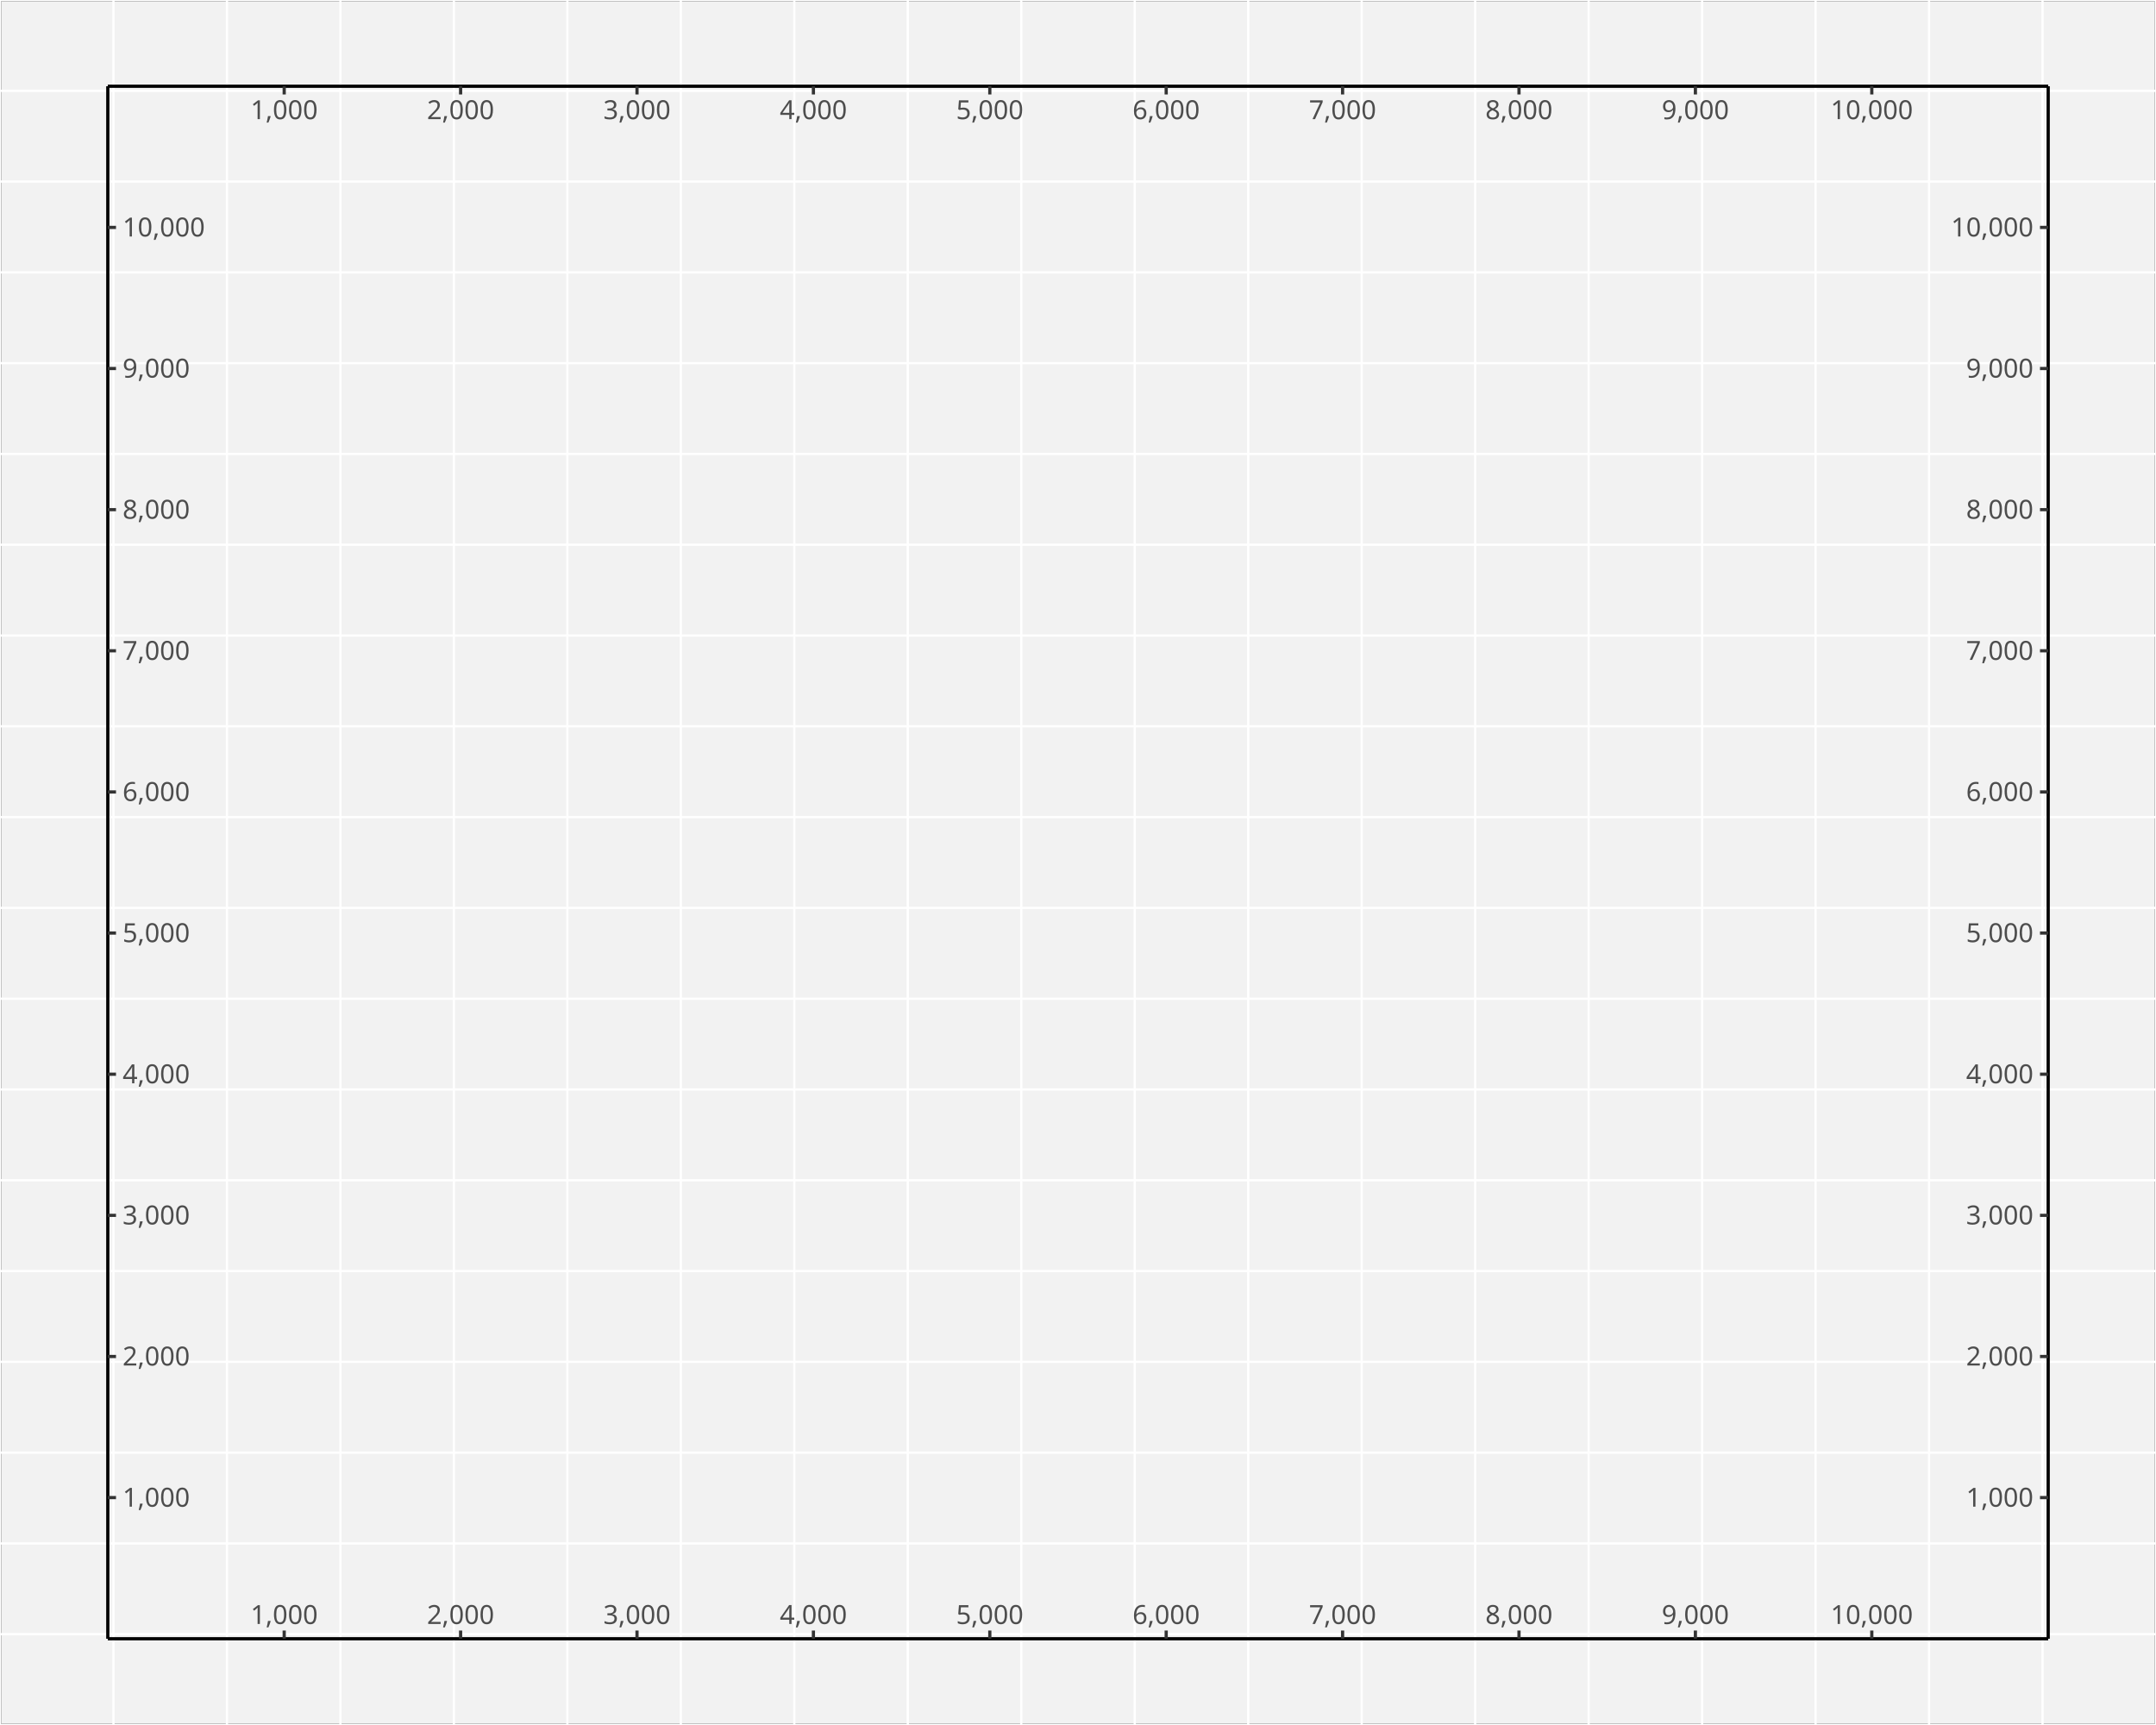
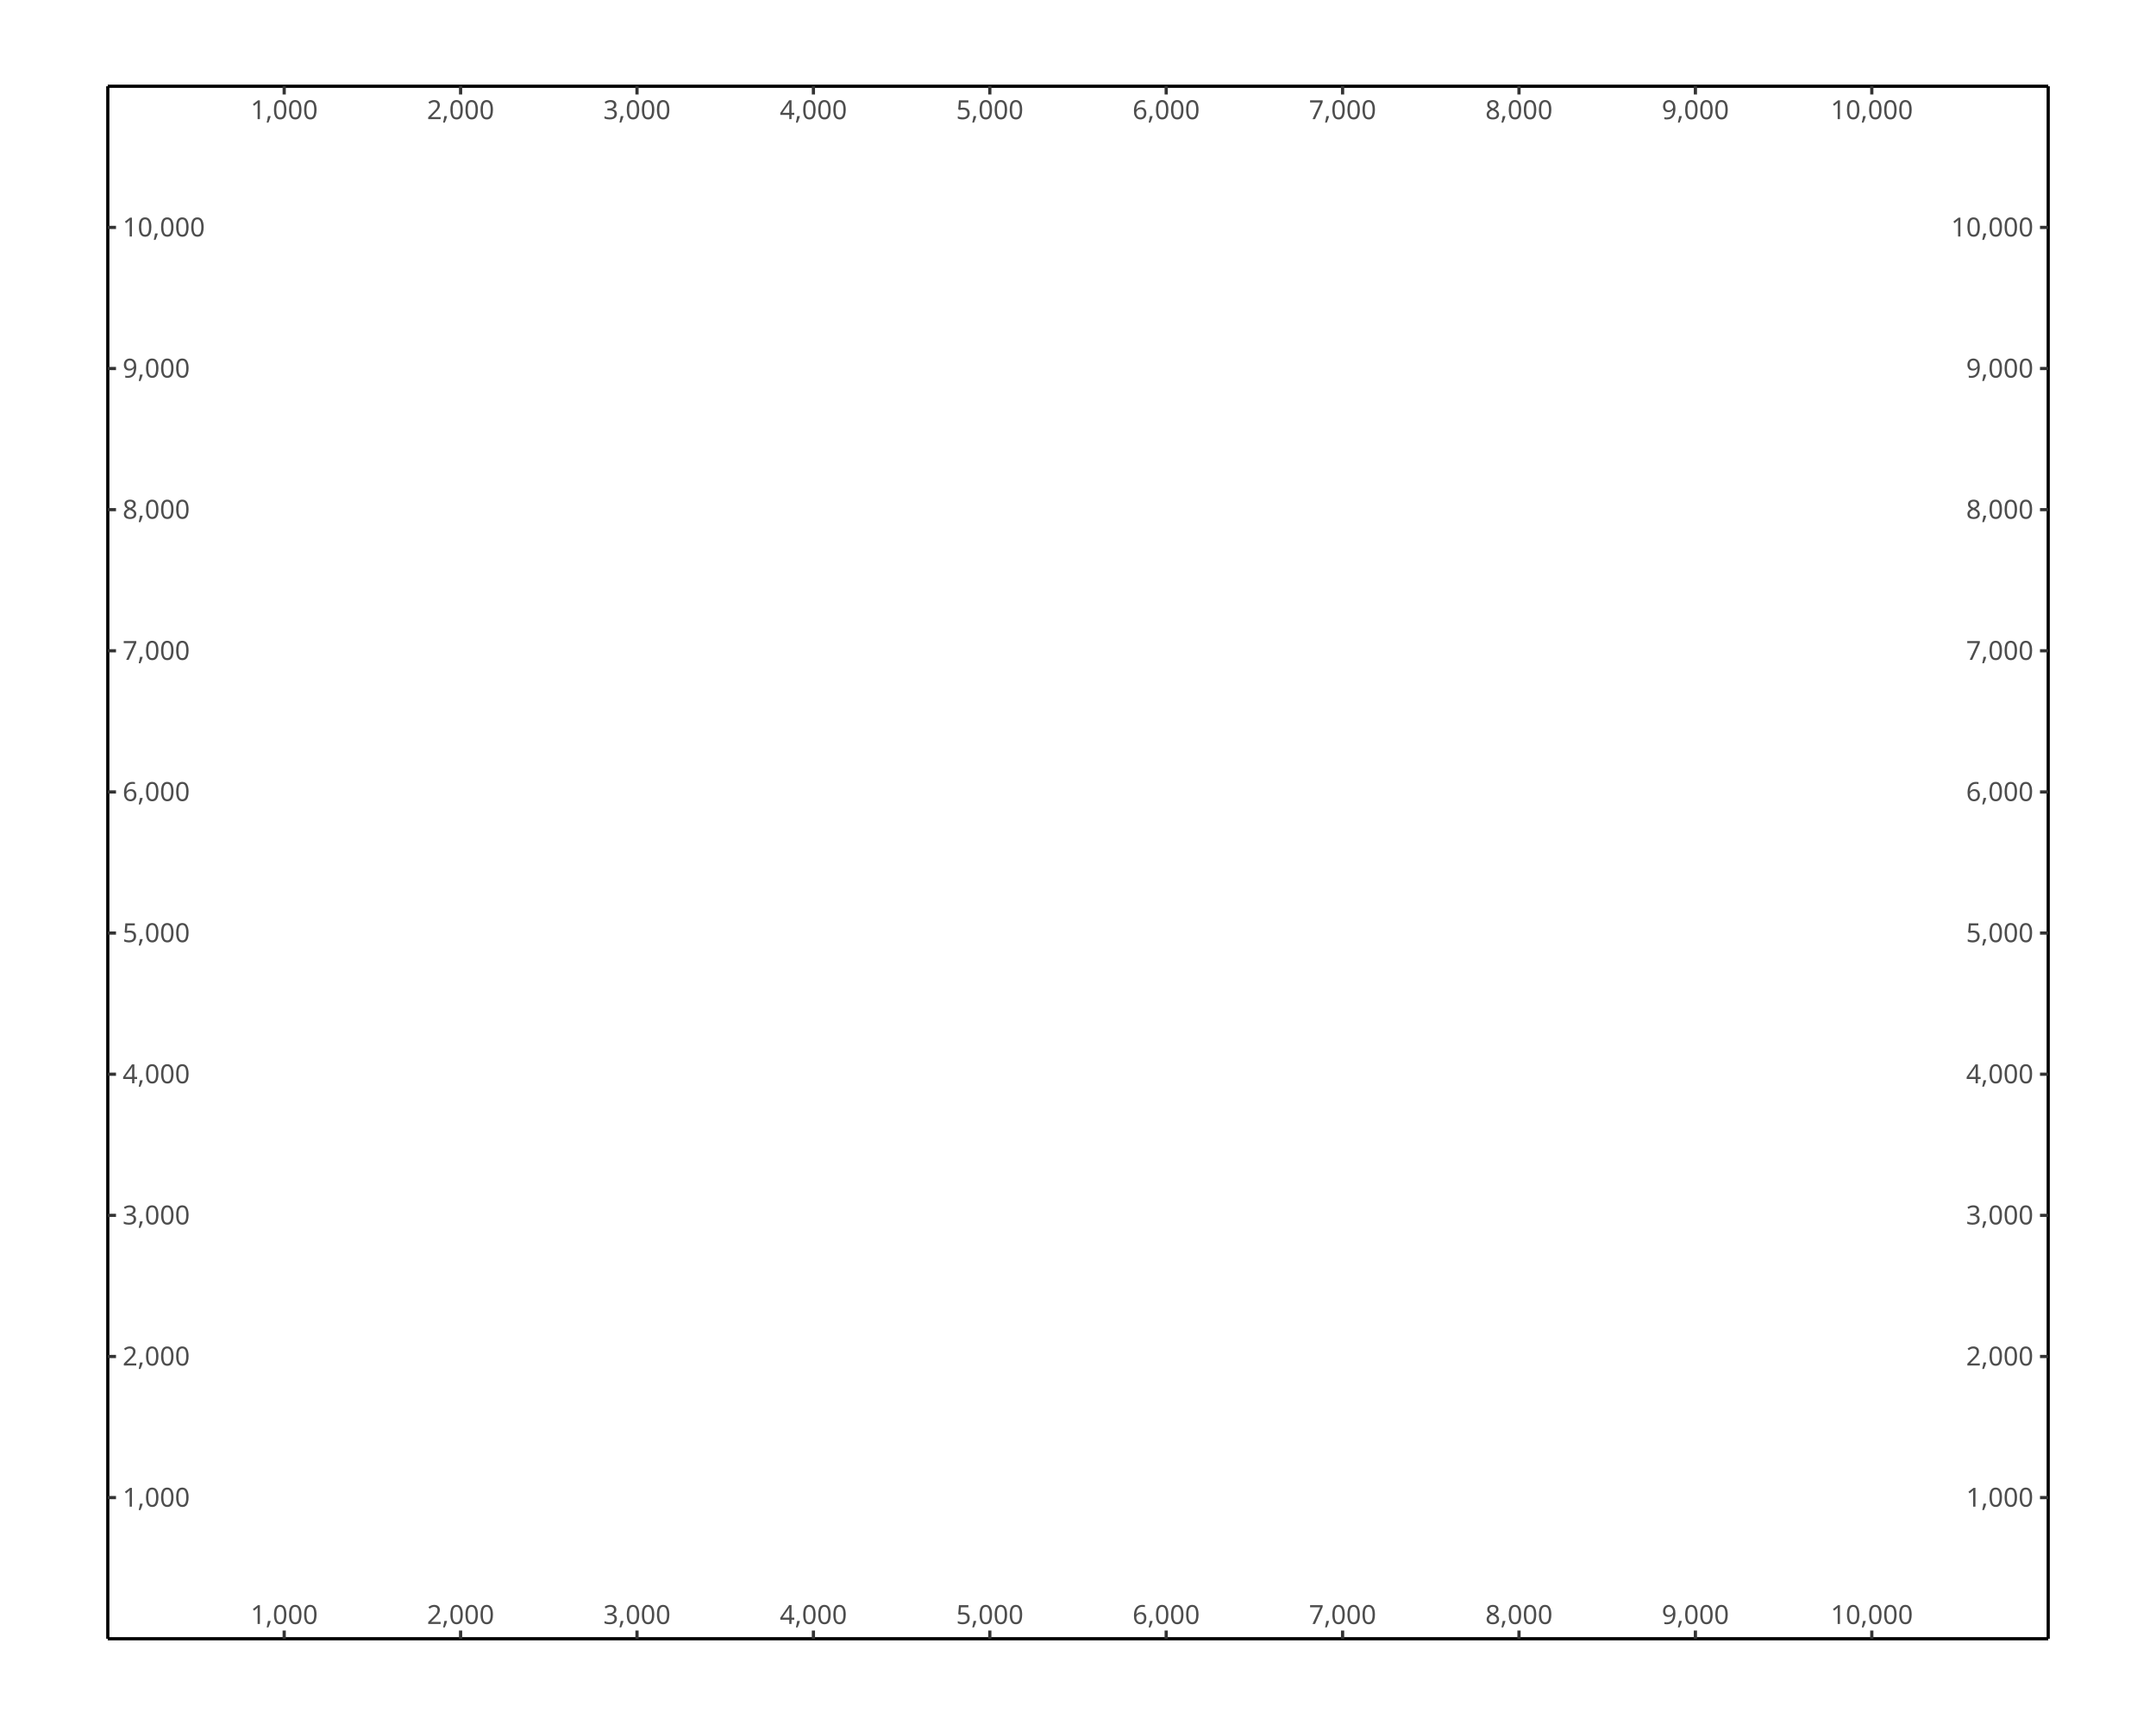
<svg xmlns="http://www.w3.org/2000/svg" class="svglite" data-engine-version="2.0" width="720.00pt" height="576.00pt" viewBox="0 0 720.00 576.00">
  <defs>
    <style type="text/css">
    .svglite line, .svglite polyline, .svglite polygon, .svglite path, .svglite rect, .svglite circle {
      fill: none;
      stroke: #000000;
      stroke-linecap: round;
      stroke-linejoin: round;
      stroke-miterlimit: 10.00;
    }
  </style>
  </defs>
  <rect width="100%" height="100%" style="stroke: none; fill: #FFFFFF;" />
  <defs>
    <clipPath id="cpMC4wMHw3MjAuMDB8MC4wMHw1NzYuMDA=">
      <rect x="0.00" y="0.00" width="720.00" height="576.00" />
    </clipPath>
  </defs>
  <g clip-path="url(#cpMC4wMHw3MjAuMDB8MC4wMHw1NzYuMDA=)">
-     <rect x="0.00" y="0.00" width="720.00" height="576.00" style="stroke-width: 0.75; fill: #F2F2F2;" />
-     <line x1="0.00" y1="576.00" x2="0.00" y2="0.00" style="stroke-width: 0.75; stroke: #FFFFFF;" />
-     <line x1="37.89" y1="576.00" x2="37.89" y2="0.00" style="stroke-width: 0.75; stroke: #FFFFFF;" />
-     <line x1="75.79" y1="576.00" x2="75.79" y2="0.00" style="stroke-width: 0.75; stroke: #FFFFFF;" />
-     <line x1="113.68" y1="576.00" x2="113.68" y2="0.00" style="stroke-width: 0.75; stroke: #FFFFFF;" />
-     <line x1="151.58" y1="576.00" x2="151.58" y2="0.00" style="stroke-width: 0.75; stroke: #FFFFFF;" />
-     <line x1="189.47" y1="576.00" x2="189.47" y2="0.00" style="stroke-width: 0.75; stroke: #FFFFFF;" />
-     <line x1="227.37" y1="576.00" x2="227.37" y2="0.00" style="stroke-width: 0.75; stroke: #FFFFFF;" />
-     <line x1="265.26" y1="576.00" x2="265.26" y2="0.00" style="stroke-width: 0.75; stroke: #FFFFFF;" />
-     <line x1="303.16" y1="576.00" x2="303.16" y2="0.00" style="stroke-width: 0.75; stroke: #FFFFFF;" />
-     <line x1="341.05" y1="576.00" x2="341.05" y2="0.00" style="stroke-width: 0.75; stroke: #FFFFFF;" />
-     <line x1="378.95" y1="576.00" x2="378.95" y2="0.00" style="stroke-width: 0.75; stroke: #FFFFFF;" />
-     <line x1="416.84" y1="576.00" x2="416.84" y2="0.00" style="stroke-width: 0.75; stroke: #FFFFFF;" />
-     <line x1="454.74" y1="576.00" x2="454.74" y2="0.00" style="stroke-width: 0.75; stroke: #FFFFFF;" />
-     <line x1="492.63" y1="576.00" x2="492.63" y2="0.00" style="stroke-width: 0.75; stroke: #FFFFFF;" />
-     <line x1="530.53" y1="576.00" x2="530.53" y2="0.00" style="stroke-width: 0.75; stroke: #FFFFFF;" />
-     <line x1="568.42" y1="576.00" x2="568.42" y2="0.00" style="stroke-width: 0.75; stroke: #FFFFFF;" />
-     <line x1="606.32" y1="576.00" x2="606.32" y2="0.00" style="stroke-width: 0.75; stroke: #FFFFFF;" />
-     <line x1="644.21" y1="576.00" x2="644.21" y2="0.00" style="stroke-width: 0.75; stroke: #FFFFFF;" />
-     <line x1="682.11" y1="576.00" x2="682.11" y2="0.00" style="stroke-width: 0.75; stroke: #FFFFFF;" />
-     <line x1="720.00" y1="576.00" x2="720.00" y2="0.00" style="stroke-width: 0.75; stroke: #FFFFFF;" />
-     <line x1="0.00" y1="576.00" x2="720.00" y2="576.00" style="stroke-width: 0.75; stroke: #FFFFFF;" />
-     <line x1="0.00" y1="545.68" x2="720.00" y2="545.68" style="stroke-width: 0.75; stroke: #FFFFFF;" />
-     <line x1="0.00" y1="515.37" x2="720.00" y2="515.37" style="stroke-width: 0.75; stroke: #FFFFFF;" />
-     <line x1="0.00" y1="485.05" x2="720.00" y2="485.05" style="stroke-width: 0.75; stroke: #FFFFFF;" />
-     <line x1="0.00" y1="454.74" x2="720.00" y2="454.74" style="stroke-width: 0.75; stroke: #FFFFFF;" />
-     <line x1="0.00" y1="424.42" x2="720.00" y2="424.42" style="stroke-width: 0.75; stroke: #FFFFFF;" />
-     <line x1="0.00" y1="394.11" x2="720.00" y2="394.11" style="stroke-width: 0.75; stroke: #FFFFFF;" />
-     <line x1="0.00" y1="363.79" x2="720.00" y2="363.79" style="stroke-width: 0.75; stroke: #FFFFFF;" />
-     <line x1="0.00" y1="333.47" x2="720.00" y2="333.47" style="stroke-width: 0.75; stroke: #FFFFFF;" />
-     <line x1="0.00" y1="303.16" x2="720.00" y2="303.16" style="stroke-width: 0.75; stroke: #FFFFFF;" />
-     <line x1="0.00" y1="272.84" x2="720.00" y2="272.84" style="stroke-width: 0.75; stroke: #FFFFFF;" />
-     <line x1="0.00" y1="242.53" x2="720.00" y2="242.53" style="stroke-width: 0.75; stroke: #FFFFFF;" />
-     <line x1="0.00" y1="212.21" x2="720.00" y2="212.21" style="stroke-width: 0.75; stroke: #FFFFFF;" />
-     <line x1="0.00" y1="181.89" x2="720.00" y2="181.89" style="stroke-width: 0.75; stroke: #FFFFFF;" />
-     <line x1="0.00" y1="151.58" x2="720.00" y2="151.58" style="stroke-width: 0.75; stroke: #FFFFFF;" />
-     <line x1="0.00" y1="121.26" x2="720.00" y2="121.26" style="stroke-width: 0.75; stroke: #FFFFFF;" />
-     <line x1="0.00" y1="90.95" x2="720.00" y2="90.95" style="stroke-width: 0.75; stroke: #FFFFFF;" />
-     <line x1="0.00" y1="60.63" x2="720.00" y2="60.63" style="stroke-width: 0.75; stroke: #FFFFFF;" />
-     <line x1="0.00" y1="30.32" x2="720.00" y2="30.32" style="stroke-width: 0.75; stroke: #FFFFFF;" />
-     <line x1="0.00" y1="0.00" x2="720.00" y2="0.00" style="stroke-width: 0.75; stroke: #FFFFFF;" />
    <polyline points="36.00,547.20 684.00,547.20 " style="stroke-width: 1.07; stroke-linecap: butt;" />
    <polyline points="94.91,544.46 94.91,547.20 " style="stroke-width: 1.07; stroke: #333333; stroke-linecap: butt;" />
    <polyline points="153.82,544.46 153.82,547.20 " style="stroke-width: 1.07; stroke: #333333; stroke-linecap: butt;" />
    <polyline points="212.73,544.46 212.73,547.20 " style="stroke-width: 1.07; stroke: #333333; stroke-linecap: butt;" />
    <polyline points="271.64,544.46 271.64,547.20 " style="stroke-width: 1.07; stroke: #333333; stroke-linecap: butt;" />
    <polyline points="330.55,544.46 330.55,547.20 " style="stroke-width: 1.07; stroke: #333333; stroke-linecap: butt;" />
    <polyline points="389.45,544.46 389.45,547.20 " style="stroke-width: 1.07; stroke: #333333; stroke-linecap: butt;" />
    <polyline points="448.36,544.46 448.36,547.20 " style="stroke-width: 1.07; stroke: #333333; stroke-linecap: butt;" />
    <polyline points="507.27,544.46 507.27,547.20 " style="stroke-width: 1.07; stroke: #333333; stroke-linecap: butt;" />
    <polyline points="566.18,544.46 566.18,547.20 " style="stroke-width: 1.07; stroke: #333333; stroke-linecap: butt;" />
    <polyline points="625.09,544.46 625.09,547.20 " style="stroke-width: 1.07; stroke: #333333; stroke-linecap: butt;" />
    <text x="94.91" y="542.27" text-anchor="middle" style="font-size: 8.80px; fill: #4D4D4D; font-family: sans;" textLength="22.02px" lengthAdjust="spacingAndGlyphs">1,000</text>
    <text x="153.82" y="542.27" text-anchor="middle" style="font-size: 8.80px; fill: #4D4D4D; font-family: sans;" textLength="22.02px" lengthAdjust="spacingAndGlyphs">2,000</text>
    <text x="212.73" y="542.27" text-anchor="middle" style="font-size: 8.80px; fill: #4D4D4D; font-family: sans;" textLength="22.02px" lengthAdjust="spacingAndGlyphs">3,000</text>
    <text x="271.64" y="542.27" text-anchor="middle" style="font-size: 8.80px; fill: #4D4D4D; font-family: sans;" textLength="22.02px" lengthAdjust="spacingAndGlyphs">4,000</text>
    <text x="330.55" y="542.27" text-anchor="middle" style="font-size: 8.80px; fill: #4D4D4D; font-family: sans;" textLength="22.02px" lengthAdjust="spacingAndGlyphs">5,000</text>
    <text x="389.45" y="542.27" text-anchor="middle" style="font-size: 8.80px; fill: #4D4D4D; font-family: sans;" textLength="22.02px" lengthAdjust="spacingAndGlyphs">6,000</text>
    <text x="448.36" y="542.27" text-anchor="middle" style="font-size: 8.80px; fill: #4D4D4D; font-family: sans;" textLength="22.02px" lengthAdjust="spacingAndGlyphs">7,000</text>
    <text x="507.27" y="542.27" text-anchor="middle" style="font-size: 8.80px; fill: #4D4D4D; font-family: sans;" textLength="22.02px" lengthAdjust="spacingAndGlyphs">8,000</text>
    <text x="566.18" y="542.27" text-anchor="middle" style="font-size: 8.80px; fill: #4D4D4D; font-family: sans;" textLength="22.02px" lengthAdjust="spacingAndGlyphs">9,000</text>
    <text x="625.09" y="542.27" text-anchor="middle" style="font-size: 8.80px; fill: #4D4D4D; font-family: sans;" textLength="26.92px" lengthAdjust="spacingAndGlyphs">10,000</text>
    <polyline points="36.00,547.20 36.00,28.80 " style="stroke-width: 1.07; stroke-linecap: butt;" />
    <polyline points="38.74,500.07 36.00,500.07 " style="stroke-width: 1.07; stroke: #333333; stroke-linecap: butt;" />
    <polyline points="38.74,452.95 36.00,452.95 " style="stroke-width: 1.07; stroke: #333333; stroke-linecap: butt;" />
    <polyline points="38.74,405.82 36.00,405.82 " style="stroke-width: 1.07; stroke: #333333; stroke-linecap: butt;" />
    <polyline points="38.74,358.69 36.00,358.69 " style="stroke-width: 1.07; stroke: #333333; stroke-linecap: butt;" />
    <polyline points="38.74,311.56 36.00,311.56 " style="stroke-width: 1.07; stroke: #333333; stroke-linecap: butt;" />
    <polyline points="38.74,264.44 36.00,264.44 " style="stroke-width: 1.07; stroke: #333333; stroke-linecap: butt;" />
    <polyline points="38.74,217.31 36.00,217.31 " style="stroke-width: 1.07; stroke: #333333; stroke-linecap: butt;" />
    <polyline points="38.74,170.18 36.00,170.18 " style="stroke-width: 1.07; stroke: #333333; stroke-linecap: butt;" />
    <polyline points="38.74,123.05 36.00,123.05 " style="stroke-width: 1.07; stroke: #333333; stroke-linecap: butt;" />
    <polyline points="38.74,75.93 36.00,75.93 " style="stroke-width: 1.07; stroke: #333333; stroke-linecap: butt;" />
    <text x="40.93" y="503.10" style="font-size: 8.80px; fill: #4D4D4D; font-family: sans;" textLength="22.02px" lengthAdjust="spacingAndGlyphs">1,000</text>
    <text x="40.93" y="455.97" style="font-size: 8.80px; fill: #4D4D4D; font-family: sans;" textLength="22.02px" lengthAdjust="spacingAndGlyphs">2,000</text>
    <text x="40.93" y="408.85" style="font-size: 8.80px; fill: #4D4D4D; font-family: sans;" textLength="22.02px" lengthAdjust="spacingAndGlyphs">3,000</text>
    <text x="40.93" y="361.72" style="font-size: 8.80px; fill: #4D4D4D; font-family: sans;" textLength="22.02px" lengthAdjust="spacingAndGlyphs">4,000</text>
    <text x="40.93" y="314.59" style="font-size: 8.80px; fill: #4D4D4D; font-family: sans;" textLength="22.02px" lengthAdjust="spacingAndGlyphs">5,000</text>
    <text x="40.93" y="267.46" style="font-size: 8.80px; fill: #4D4D4D; font-family: sans;" textLength="22.02px" lengthAdjust="spacingAndGlyphs">6,000</text>
    <text x="40.93" y="220.34" style="font-size: 8.80px; fill: #4D4D4D; font-family: sans;" textLength="22.02px" lengthAdjust="spacingAndGlyphs">7,000</text>
    <text x="40.93" y="173.21" style="font-size: 8.80px; fill: #4D4D4D; font-family: sans;" textLength="22.02px" lengthAdjust="spacingAndGlyphs">8,000</text>
    <text x="40.93" y="126.08" style="font-size: 8.80px; fill: #4D4D4D; font-family: sans;" textLength="22.02px" lengthAdjust="spacingAndGlyphs">9,000</text>
    <text x="40.93" y="78.96" style="font-size: 8.80px; fill: #4D4D4D; font-family: sans;" textLength="26.92px" lengthAdjust="spacingAndGlyphs">10,000</text>
    <polyline points="36.00,28.80 684.00,28.80 " style="stroke-width: 1.07; stroke-linecap: butt;" />
    <polyline points="94.91,31.54 94.91,28.80 " style="stroke-width: 1.07; stroke: #333333; stroke-linecap: butt;" />
    <polyline points="153.82,31.54 153.82,28.80 " style="stroke-width: 1.07; stroke: #333333; stroke-linecap: butt;" />
    <polyline points="212.73,31.54 212.73,28.80 " style="stroke-width: 1.07; stroke: #333333; stroke-linecap: butt;" />
    <polyline points="271.64,31.54 271.64,28.80 " style="stroke-width: 1.07; stroke: #333333; stroke-linecap: butt;" />
    <polyline points="330.55,31.54 330.55,28.80 " style="stroke-width: 1.07; stroke: #333333; stroke-linecap: butt;" />
    <polyline points="389.45,31.54 389.45,28.80 " style="stroke-width: 1.07; stroke: #333333; stroke-linecap: butt;" />
    <polyline points="448.36,31.54 448.36,28.80 " style="stroke-width: 1.07; stroke: #333333; stroke-linecap: butt;" />
    <polyline points="507.27,31.54 507.27,28.80 " style="stroke-width: 1.07; stroke: #333333; stroke-linecap: butt;" />
    <polyline points="566.18,31.54 566.18,28.80 " style="stroke-width: 1.07; stroke: #333333; stroke-linecap: butt;" />
    <polyline points="625.09,31.54 625.09,28.80 " style="stroke-width: 1.07; stroke: #333333; stroke-linecap: butt;" />
    <text x="94.91" y="39.79" text-anchor="middle" style="font-size: 8.80px; fill: #4D4D4D; font-family: sans;" textLength="22.02px" lengthAdjust="spacingAndGlyphs">1,000</text>
    <text x="153.82" y="39.79" text-anchor="middle" style="font-size: 8.80px; fill: #4D4D4D; font-family: sans;" textLength="22.02px" lengthAdjust="spacingAndGlyphs">2,000</text>
    <text x="212.73" y="39.79" text-anchor="middle" style="font-size: 8.80px; fill: #4D4D4D; font-family: sans;" textLength="22.02px" lengthAdjust="spacingAndGlyphs">3,000</text>
    <text x="271.64" y="39.79" text-anchor="middle" style="font-size: 8.80px; fill: #4D4D4D; font-family: sans;" textLength="22.02px" lengthAdjust="spacingAndGlyphs">4,000</text>
    <text x="330.55" y="39.79" text-anchor="middle" style="font-size: 8.80px; fill: #4D4D4D; font-family: sans;" textLength="22.02px" lengthAdjust="spacingAndGlyphs">5,000</text>
    <text x="389.45" y="39.79" text-anchor="middle" style="font-size: 8.80px; fill: #4D4D4D; font-family: sans;" textLength="22.02px" lengthAdjust="spacingAndGlyphs">6,000</text>
    <text x="448.36" y="39.79" text-anchor="middle" style="font-size: 8.80px; fill: #4D4D4D; font-family: sans;" textLength="22.02px" lengthAdjust="spacingAndGlyphs">7,000</text>
    <text x="507.27" y="39.79" text-anchor="middle" style="font-size: 8.80px; fill: #4D4D4D; font-family: sans;" textLength="22.02px" lengthAdjust="spacingAndGlyphs">8,000</text>
    <text x="566.18" y="39.79" text-anchor="middle" style="font-size: 8.80px; fill: #4D4D4D; font-family: sans;" textLength="22.02px" lengthAdjust="spacingAndGlyphs">9,000</text>
    <text x="625.09" y="39.79" text-anchor="middle" style="font-size: 8.80px; fill: #4D4D4D; font-family: sans;" textLength="26.92px" lengthAdjust="spacingAndGlyphs">10,000</text>
    <polyline points="684.00,547.20 684.00,28.80 " style="stroke-width: 1.07; stroke-linecap: butt;" />
    <text x="679.07" y="503.10" text-anchor="end" style="font-size: 8.80px; fill: #4D4D4D; font-family: sans;" textLength="22.02px" lengthAdjust="spacingAndGlyphs">1,000</text>
    <text x="679.07" y="455.97" text-anchor="end" style="font-size: 8.80px; fill: #4D4D4D; font-family: sans;" textLength="22.02px" lengthAdjust="spacingAndGlyphs">2,000</text>
    <text x="679.07" y="408.85" text-anchor="end" style="font-size: 8.80px; fill: #4D4D4D; font-family: sans;" textLength="22.02px" lengthAdjust="spacingAndGlyphs">3,000</text>
    <text x="679.07" y="361.72" text-anchor="end" style="font-size: 8.80px; fill: #4D4D4D; font-family: sans;" textLength="22.02px" lengthAdjust="spacingAndGlyphs">4,000</text>
    <text x="679.07" y="314.59" text-anchor="end" style="font-size: 8.80px; fill: #4D4D4D; font-family: sans;" textLength="22.02px" lengthAdjust="spacingAndGlyphs">5,000</text>
    <text x="679.07" y="267.46" text-anchor="end" style="font-size: 8.80px; fill: #4D4D4D; font-family: sans;" textLength="22.02px" lengthAdjust="spacingAndGlyphs">6,000</text>
    <text x="679.07" y="220.34" text-anchor="end" style="font-size: 8.80px; fill: #4D4D4D; font-family: sans;" textLength="22.02px" lengthAdjust="spacingAndGlyphs">7,000</text>
    <text x="679.07" y="173.21" text-anchor="end" style="font-size: 8.80px; fill: #4D4D4D; font-family: sans;" textLength="22.02px" lengthAdjust="spacingAndGlyphs">8,000</text>
    <text x="679.07" y="126.08" text-anchor="end" style="font-size: 8.80px; fill: #4D4D4D; font-family: sans;" textLength="22.02px" lengthAdjust="spacingAndGlyphs">9,000</text>
    <text x="679.07" y="78.96" text-anchor="end" style="font-size: 8.80px; fill: #4D4D4D; font-family: sans;" textLength="26.92px" lengthAdjust="spacingAndGlyphs">10,000</text>
    <polyline points="681.26,500.07 684.00,500.07 " style="stroke-width: 1.07; stroke: #333333; stroke-linecap: butt;" />
    <polyline points="681.26,452.95 684.00,452.95 " style="stroke-width: 1.07; stroke: #333333; stroke-linecap: butt;" />
    <polyline points="681.26,405.82 684.00,405.82 " style="stroke-width: 1.07; stroke: #333333; stroke-linecap: butt;" />
    <polyline points="681.26,358.69 684.00,358.69 " style="stroke-width: 1.07; stroke: #333333; stroke-linecap: butt;" />
    <polyline points="681.26,311.56 684.00,311.56 " style="stroke-width: 1.07; stroke: #333333; stroke-linecap: butt;" />
    <polyline points="681.26,264.44 684.00,264.44 " style="stroke-width: 1.07; stroke: #333333; stroke-linecap: butt;" />
    <polyline points="681.26,217.31 684.00,217.31 " style="stroke-width: 1.07; stroke: #333333; stroke-linecap: butt;" />
    <polyline points="681.26,170.18 684.00,170.18 " style="stroke-width: 1.07; stroke: #333333; stroke-linecap: butt;" />
    <polyline points="681.26,123.05 684.00,123.05 " style="stroke-width: 1.07; stroke: #333333; stroke-linecap: butt;" />
    <polyline points="681.26,75.93 684.00,75.93 " style="stroke-width: 1.07; stroke: #333333; stroke-linecap: butt;" />
  </g>
</svg>
